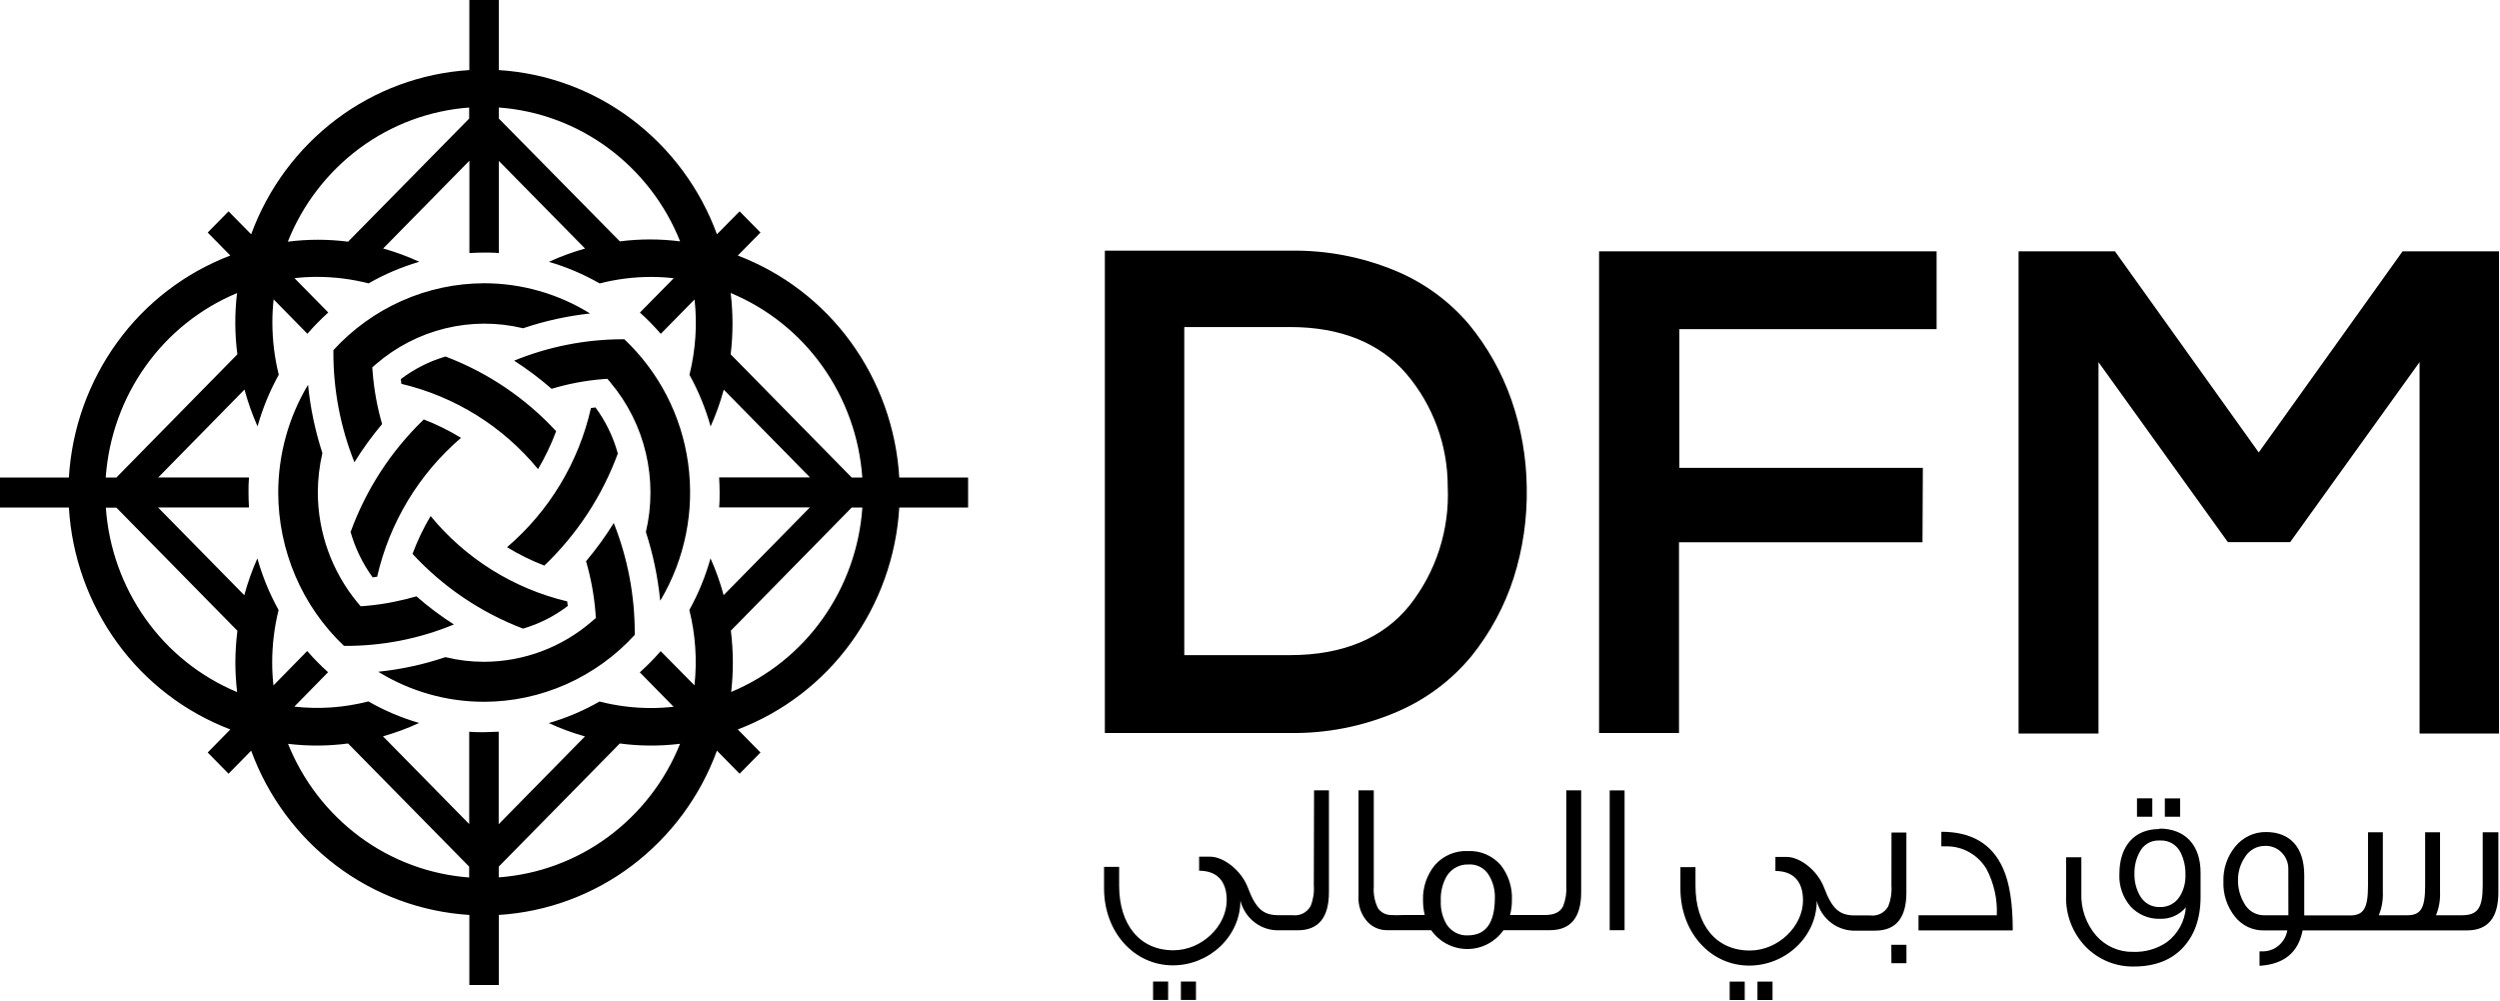
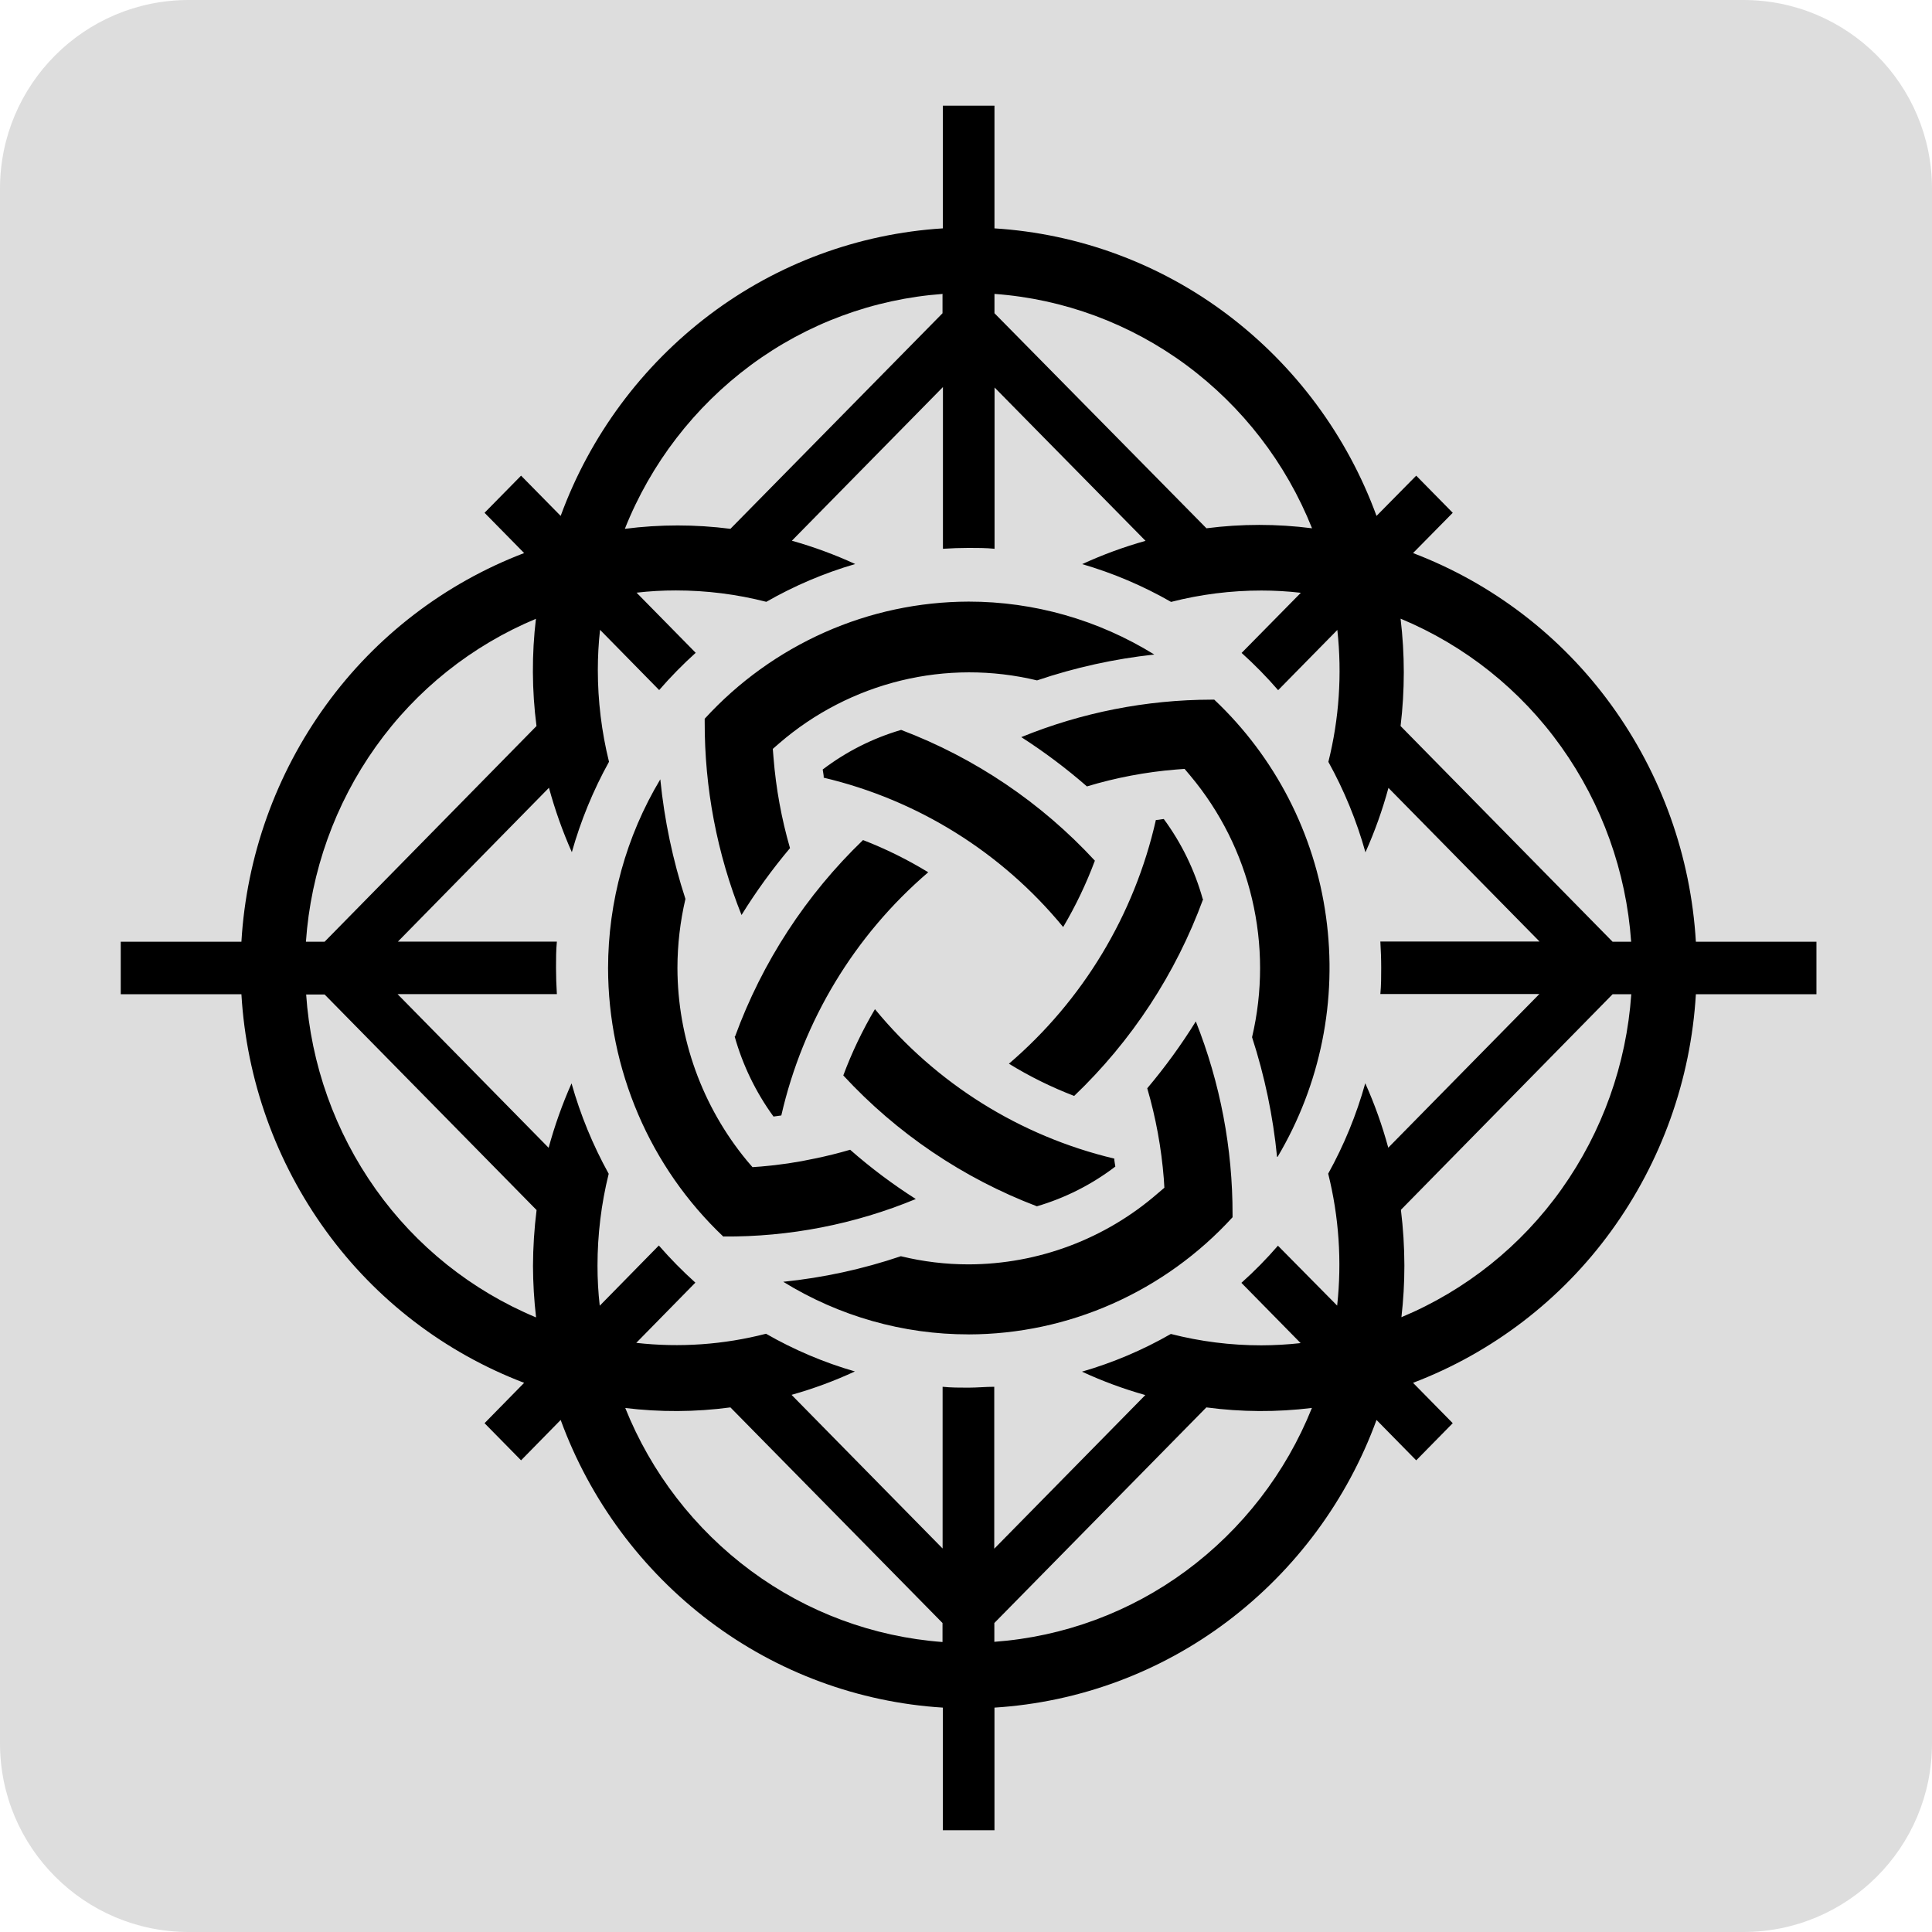
- <svg xmlns="http://www.w3.org/2000/svg" fill="none" height="58" width="145">
-   <path d="m56.172 27.696h-3.994a14.852 14.852 0 0 0 -2.808-7.85 14.477 14.477 0 0 0 -6.561-5.025l1.315-1.334-1.21-1.23-1.315 1.333a14.668 14.668 0 0 0 -4.94-6.67 14.294 14.294 0 0 0 -7.716-2.855v-4.065h-1.71v4.065a14.305 14.305 0 0 0 -7.718 2.855 14.679 14.679 0 0 0 -4.942 6.67l-1.312-1.333-1.21 1.23 1.312 1.334a14.48 14.48 0 0 0 -6.558 5.027 14.856 14.856 0 0 0 -2.808 7.848h-3.997v1.74h3.997a14.845 14.845 0 0 0 2.807 7.848 14.47 14.47 0 0 0 6.559 5.024l-1.312 1.337 1.21 1.23 1.312-1.337a14.675 14.675 0 0 0 4.941 6.673 14.302 14.302 0 0 0 7.719 2.856v4.062h1.71v-4.062a14.295 14.295 0 0 0 7.717-2.856 14.667 14.667 0 0 0 4.939-6.673l1.315 1.338 1.21-1.231-1.315-1.337a14.47 14.47 0 0 0 6.56-5.024 14.845 14.845 0 0 0 2.809-7.848h3.994zm-6.138 0h-.615l-7.023-7.145a14.9 14.9 0 0 0 0-3.557 12.35 12.35 0 0 1 5.32 4.243 12.658 12.658 0 0 1 2.318 6.46zm-10.572-13.696a13.718 13.718 0 0 0 -3.497 0l-7.022-7.124v-.64c2.291.166 4.491.981 6.35 2.354a12.48 12.48 0 0 1 4.17 5.41zm-12.24-7.753v.63l-7.026 7.141a13.718 13.718 0 0 0 -3.497 0 12.491 12.491 0 0 1 4.172-5.423 12.183 12.183 0 0 1 6.362-2.359l-.011.01zm-13.468 10.747a14.427 14.427 0 0 0 .018 3.557l-7.019 7.145h-.619c.163-2.33.965-4.567 2.313-6.459a12.344 12.344 0 0 1 5.318-4.243h-.01zm-7.623 12.449h.622l7.022 7.142a15.368 15.368 0 0 0 -.119 1.85c.002.57.036 1.14.102 1.706a12.333 12.333 0 0 1 -5.312-4.246 12.642 12.642 0 0 1 -2.305-6.46zm10.568 13.697c1.162.143 2.337.137 3.497-.018l7.026 7.142v.63a12.19 12.19 0 0 1 -6.344-2.357 12.498 12.498 0 0 1 -4.169-5.404zm12.24 7.754v-.63l7.023-7.142c1.16.155 2.335.161 3.497.018a12.486 12.486 0 0 1 -4.172 5.398 12.18 12.18 0 0 1 -6.344 2.349zm9.394-13.128c-.377.436-.781.847-1.21 1.23l1.962 1.996c-.434.048-.87.073-1.305.074a12.05 12.05 0 0 1 -2.994-.377c-.93.533-1.918.953-2.944 1.249.678.314 1.38.573 2.098.775l-5.004 5.09v-5.364c-.284 0-.567.029-.857.029s-.57 0-.854-.029v5.357l-5.004-5.09c.719-.202 1.42-.46 2.098-.775a13.37 13.37 0 0 1 -2.944-1.249c-1.404.362-2.86.465-4.298.302l1.958-1.995a14.24 14.24 0 0 1 -1.21-1.23l-1.958 1.995c-.05-.44-.074-.883-.074-1.327 0-1.026.124-2.049.371-3.044a14.033 14.033 0 0 1 -1.231-2.995c-.307.69-.56 1.404-.759 2.134l-5.004-5.09h5.277a14.384 14.384 0 0 1 -.028-.871c0-.296 0-.58.028-.868h-5.267l5.005-5.097c.198.73.452 1.444.758 2.134a14.043 14.043 0 0 1 1.231-2.995 12.683 12.683 0 0 1 -.37-3.044c0-.444.024-.886.073-1.327l1.959 1.995c.378-.436.782-.848 1.21-1.234l-1.959-1.992c.433-.05.869-.075 1.305-.074 1.009 0 2.015.126 2.993.377a13.55 13.55 0 0 1 2.945-1.252 14.3 14.3 0 0 0 -2.098-.772l5.004-5.09v5.357c.283-.018.567-.029.853-.029.287 0 .574 0 .857.029v-5.343l5.001 5.08c-.718.201-1.42.46-2.098.771a13.55 13.55 0 0 1 2.944 1.252 12.05 12.05 0 0 1 2.994-.377c.436 0 .871.025 1.305.075l-1.962 1.992c.428.385.832.797 1.21 1.234l1.961-1.995c.16 1.463.06 2.944-.297 4.37.524.946.937 1.952 1.228 2.996.309-.69.564-1.404.762-2.134l5.006 5.09h-5.274c.017.287.028.575.028.867s0 .584-.028.872h5.267l-5.005 5.09a14.463 14.463 0 0 0 -.762-2.135 13.844 13.844 0 0 1 -1.228 2.995c.356 1.427.457 2.908.297 4.371l-1.961-1.984zm4.091 2.368c.065-.566.098-1.136.098-1.707a15.408 15.408 0 0 0 -.115-1.85l7.012-7.141h.619a12.649 12.649 0 0 1 -2.307 6.453 12.34 12.34 0 0 1 -5.307 4.245zm-22.074-9.3a17.236 17.236 0 0 1 4.239-6.506c.75.29 1.473.647 2.16 1.067a15.016 15.016 0 0 0 -4.867 8.056l-.259.036a8.333 8.333 0 0 1 -1.287-2.654h.014zm2.938-8.576c0-.089-.025-.178-.035-.267a7.992 7.992 0 0 1 2.598-1.312 16.888 16.888 0 0 1 6.418 4.332 13.782 13.782 0 0 1 -1.05 2.198 14.627 14.627 0 0 0 -7.945-4.95h.014zm12.569 4.023a17.21 17.21 0 0 1 -4.274 6.523 13.062 13.062 0 0 1 -2.161-1.067 14.98 14.98 0 0 0 4.868-8.074c.087 0 .175-.025.262-.032a8.161 8.161 0 0 1 1.29 2.65zm-2.945 8.596c0 .09.024.178.035.267a7.991 7.991 0 0 1 -2.599 1.316 16.937 16.937 0 0 1 -6.413-4.335c.284-.762.635-1.497 1.049-2.195a14.652 14.652 0 0 0 7.914 4.947zm-15.038-12.557a18.77 18.77 0 0 0 .832 3.958c-.175.75-.264 1.517-.265 2.287a10.061 10.061 0 0 0 2.3 6.381l.186.217.29-.021c.596-.05 1.189-.137 1.773-.264.385-.078.77-.174 1.172-.291.683.6 1.41 1.145 2.175 1.632a16.34 16.34 0 0 1 -6.379 1.242 12.182 12.182 0 0 1 -2.815-4.043 12.357 12.357 0 0 1 -1-4.85c.003-2.204.6-4.365 1.728-6.248zm20.43 12.502a18.767 18.767 0 0 0 -.828-3.963 9.983 9.983 0 0 0 -.001-4.581 9.883 9.883 0 0 0 -2.045-4.083l-.189-.224-.287.021c-.999.082-1.987.269-2.948.559a18.622 18.622 0 0 0 -2.175-1.633 16.76 16.76 0 0 1 6.295-1.241h.098a12.161 12.161 0 0 1 3.702 7.192 12.264 12.264 0 0 1 -1.604 7.953h-.017zm-10.217-18.393c2.17-.001 4.298.606 6.151 1.753-1.321.143-2.624.43-3.885.857a9.57 9.57 0 0 0 -4.512.006 9.67 9.67 0 0 0 -4.025 2.075l-.216.188.024.296c.081 1.013.264 2.015.546 2.991a18.901 18.901 0 0 0 -1.606 2.216 17.135 17.135 0 0 1 -1.22-6.402v-.1a11.984 11.984 0 0 1 3.975-2.863 11.81 11.81 0 0 1 4.768-1.017zm0 24.274c-2.165.003-4.29-.6-6.141-1.742a17.812 17.812 0 0 0 3.896-.847c.735.18 1.489.27 2.245.27a9.581 9.581 0 0 0 6.267-2.354l.217-.185-.018-.295a14.855 14.855 0 0 0 -.549-2.999 18.952 18.952 0 0 0 1.609-2.215 17.247 17.247 0 0 1 1.217 6.402v.085a11.97 11.97 0 0 1 -3.975 2.864 11.796 11.796 0 0 1 -4.768 1.017zm116.913 1.843v-27.967h-5.595l-8.345 11.663-8.341-11.663h-5.595v27.967h4.637v-21.543l7.509 10.442h3.612l7.509-10.442v21.543zm-33.43-15.408h-14.128v-8.049h14.926v-4.51h-19.584v27.935h4.637v-11.062h14.128zm-26.333-8.323a11.243 11.243 0 0 0 -4.28-3.116 15.241 15.241 0 0 0 -6.107-1.159h-10.743v27.974h10.73a15.163 15.163 0 0 0 6.203-1.22 11.417 11.417 0 0 0 4.34-3.24 14.174 14.174 0 0 0 2.448-4.535c.536-1.69.792-3.457.759-5.232a16.003 16.003 0 0 0 -.888-5.09 14.372 14.372 0 0 0 -2.462-4.382zm-3.441 16.29c-1.54 1.917-3.875 2.892-6.946 2.892h-6.134v-19.029h6.134c2.934 0 5.207.914 6.757 2.718a10.092 10.092 0 0 1 2.395 6.544 10.352 10.352 0 0 1 -2.206 6.875zm-14.892 22.891h.875v-1.066h-.874v1.067zm1.616 0h.874v-1.066h-.874v1.067zm7.712-6.644c.03.41-.033.822-.186 1.203a1.056 1.056 0 0 1 -.446.425 1.034 1.034 0 0 1 -.603.101h-.815c-.923 0-1.329-.413-1.783-1.615-.385-1.003-1.42-1.778-2.172-1.778h-.65v.814c1.01 0 1.601.577 1.601 1.704 0 1.505-1.44 2.91-3.095 2.91-1.958 0-3.147-1.494-3.147-3.75v-1.088h-.875v1.252c0 2.508 1.728 4.46 3.994 4.46 2.098 0 3.917-1.664 3.917-3.76.124.505.414.952.822 1.265.408.314.909.477 1.42.461h1.084c1.206 0 1.811-.74 1.811-2.209v-5.907h-.863zm14.65 0c.029.41-.033.821-.183 1.203-.174.355-.517.515-1.049.515h-2.032c.075-.286.111-.582.109-.878.03-.73-.2-1.447-.65-2.017a2.387 2.387 0 0 0 -.86-.627 2.352 2.352 0 0 0 -1.04-.187 2.388 2.388 0 0 0 -1.043.183c-.33.138-.626.349-.866.617-.473.57-.722 1.299-.7 2.045-.001.291.032.581.098.864h-1.22a6.621 6.621 0 0 1 -.787 0 .925.925 0 0 1 -.7-.387 2.38 2.38 0 0 1 -.248-1.242v-5.601h-.885v6.114a2.041 2.041 0 0 0 .529 1.52 1.525 1.525 0 0 0 1.122.476h2.563c.24.338.555.614.92.804a2.55 2.55 0 0 0 2.358 0c.365-.19.68-.466.92-.804h2.695c1.207 0 1.812-.74 1.812-2.209v-5.9h-.864v5.512zm-5.712 2.9a1.38 1.38 0 0 1 -.689-.147 1.406 1.406 0 0 1 -.531-.47 2.444 2.444 0 0 1 -.35-1.376 2.635 2.635 0 0 1 .35-1.454c.136-.214.325-.388.547-.505.223-.117.472-.172.722-.16.232-.015.462.035.668.143s.379.271.5.472c.247.406.37.878.35 1.355-.01 1.428-.532 2.141-1.567 2.141zm8.23-.3h.863v-8.109h-.864v8.11zm8.573 4.048h.875v-1.067h-.875zm-1.612 0h.874v-1.067h-.874zm9.386-2.134h.871v-1.067h-.878zm0-4.5c.029.41-.034.822-.185 1.203a1.058 1.058 0 0 1 -.446.426 1.032 1.032 0 0 1 -.603.1h-.888c-.924 0-1.329-.412-1.787-1.614-.382-1.004-1.399-1.779-2.169-1.779h-.654v.815c1.011 0 1.602.576 1.602 1.703 0 1.505-1.441 2.91-3.091 2.91-1.959 0-3.148-1.494-3.148-3.75v-1.088h-.874v1.252c0 2.508 1.724 4.46 3.99 4.46 2.098 0 3.92-1.664 3.92-3.759a2.3 2.3 0 0 0 .842 1.282 2.23 2.23 0 0 0 1.449.45h1.098c1.207 0 1.812-.74 1.812-2.208v-3.483h-.864zm2.896-3.108v.829h.332c.458.002.907.122 1.306.35s.734.555.975.952c.439.825.648 1.758.605 2.696h-4.543v.878h5.469c0-1.568-.185-2.76-.566-3.6-.633-1.415-1.826-2.12-3.564-2.12zm12.24-1.953h-.888v1.067h.888zm.406 1.779c-1.441 0-2.315.988-2.315 2.603a2.67 2.67 0 0 0 .654 1.893 2.231 2.231 0 0 0 1.699.711 1.868 1.868 0 0 0 1.504-.665 2.768 2.768 0 0 1 -1.098 2.016 3.253 3.253 0 0 1 -1.948.566 2.758 2.758 0 0 1 -1.188-.233 2.802 2.802 0 0 1 -.98-.72 3.575 3.575 0 0 1 -.85-2.469v-2.066h-.885v2.23a4.063 4.063 0 0 0 1.133 2.956c.366.374.803.669 1.283.867.481.198.996.295 1.515.285 1.196 0 2.144-.356 2.822-1.067.679-.711 1.049-1.693 1.049-2.96v-1.376c.018-1.671-.93-2.596-2.378-2.596zm1.185 3.912a1.296 1.296 0 0 1 -1.147.612 1.255 1.255 0 0 1 -.668-.16 1.286 1.286 0 0 1 -.489-.49 2.457 2.457 0 0 1 -.322-1.292 2.525 2.525 0 0 1 .297-1.238c.101-.206.258-.38.451-.5.194-.12.417-.182.644-.18h.122c.238-.008.474.052.68.174.205.122.372.302.481.517.199.404.296.85.284 1.302.015.43-.093.857-.312 1.227zm.025-5.69h-.888v1.066h.888v-1.067zm17.556 1.966v3.095c0 1.33-.308 1.718-1.231 1.718h-1.48c.174-.42.254-.875.235-1.33v-3.483h-.864v3.095c0 1.33-.259 1.718-1.049 1.718h-1.64c.173-.42.253-.875.234-1.33v-3.483h-.86v3.095c0 1.33-.259 1.728-1.05 1.728h-2.65v-2.33c0-1.653-.85-2.507-2.218-2.507a2.247 2.247 0 0 0 -.978.211 2.29 2.29 0 0 0 -.795.618 3.037 3.037 0 0 0 -.699 2.041 3.086 3.086 0 0 0 .664 2.031c.203.26.462.466.757.606s.618.207.943.198h1.343c-.06.355-.247.675-.525.898a1.422 1.422 0 0 1 -.979.315h-.108v.84c1.416-.086 2.252-.765 2.5-2.053h9.537c1.221 0 1.822-.74 1.822-2.209v-3.482zm-11.275 4.813h-1.427c-.237 0-.469-.067-.671-.193a1.305 1.305 0 0 1 -.476-.519 2.57 2.57 0 0 1 -.35-1.34 2.318 2.318 0 0 1 .395-1.306c.12-.201.288-.368.489-.484.201-.117.427-.18.658-.181a1.288 1.288 0 0 1 .984.376 1.34 1.34 0 0 1 .394.99z" fill="#000" />
+ <svg xmlns="http://www.w3.org/2000/svg" width="512" height="512">
+   <rect width="512" height="512" fill="#ddd" rx="50" />
+   <path d="M481.376 249.568h-31.952a118.816 118.816 0 0 0-22.464-62.8 115.816 115.816 0 0 0-52.488-40.2l10.52-10.672-9.68-9.84-10.52 10.664a117.344 117.344 0 0 0-39.52-53.36 114.352 114.352 0 0 0-61.728-22.84V28h-13.68v32.52a114.44 114.44 0 0 0-61.744 22.84 117.432 117.432 0 0 0-39.536 53.36l-10.496-10.664-9.68 9.84 10.496 10.672a115.84 115.84 0 0 0-52.464 40.216 118.848 118.848 0 0 0-22.464 62.784H32v13.92h31.976a118.76 118.76 0 0 0 22.456 62.784 115.76 115.76 0 0 0 52.472 40.192l-10.496 10.696 9.68 9.84 10.496-10.696a117.4 117.4 0 0 0 39.528 53.384 114.416 114.416 0 0 0 61.752 22.848v32.496h13.68v-32.496a114.36 114.36 0 0 0 61.736-22.848 117.336 117.336 0 0 0 39.512-53.384l10.52 10.704 9.68-9.848-10.52-10.696a115.76 115.76 0 0 0 52.48-40.192 118.76 118.76 0 0 0 22.472-62.784h31.952zm-49.104 0h-4.92l-56.184-57.16a119.2 119.2 0 0 0 0-28.456 98.8 98.8 0 0 1 42.56 33.944 101.264 101.264 0 0 1 18.544 51.68zM347.696 140a109.744 109.744 0 0 0-27.976 0l-56.176-56.992v-5.12c18.328 1.328 35.928 7.848 50.8 18.832a99.84 99.84 0 0 1 33.36 43.28zm-97.92-62.024v5.04l-56.208 57.128a109.744 109.744 0 0 0-27.976 0 99.928 99.928 0 0 1 33.376-43.384 97.464 97.464 0 0 1 50.896-18.872l-.088.08zm-107.744 85.976a115.416 115.416 0 0 0 .144 28.456l-56.152 57.16h-4.952c1.304-18.64 7.72-36.536 18.504-51.672a98.752 98.752 0 0 1 42.544-33.944h-.08zm-60.984 99.592h4.976L142.2 320.68a122.944 122.944 0 0 0-.952 14.8c.016 4.56.288 9.12.816 13.648a98.664 98.664 0 0 1-42.496-33.968 101.136 101.136 0 0 1-18.44-51.68zm84.544 109.576a109.88 109.88 0 0 0 27.976-.144l56.208 57.136v5.04a97.52 97.52 0 0 1-50.752-18.856 99.984 99.984 0 0 1-33.352-43.232zm97.92 62.032v-5.04l56.184-57.136a109.88 109.88 0 0 0 27.976.144 99.888 99.888 0 0 1-33.376 43.184 97.44 97.44 0 0 1-50.752 18.792zm75.152-105.024a107.047 107.047 0 0 1-9.68 9.84l15.696 15.968c-3.472.384-6.96.584-10.44.592a96.4 96.4 0 0 1-23.952-3.016 107.053 107.053 0 0 1-23.552 9.992 112.347 112.347 0 0 0 16.784 6.2l-40.032 40.72v-42.912c-2.272 0-4.536.232-6.856.232s-4.56 0-6.832-.232v42.856l-40.032-40.72a111.15 111.15 0 0 0 16.784-6.2A106.96 106.96 0 0 1 203 353.456a94.887 94.887 0 0 1-34.384 2.416l15.664-15.96a113.92 113.92 0 0 1-9.68-9.84l-15.664 15.96a94.01 94.01 0 0 1-.592-10.616c0-8.208.992-16.392 2.968-24.352a112.264 112.264 0 0 1-9.848-23.96 118.965 118.965 0 0 0-6.072 17.072l-40.032-40.72h42.216a115.072 115.072 0 0 1-.224-6.968c0-2.368 0-4.64.224-6.944H105.44l40.04-40.776a118.93 118.93 0 0 0 6.064 17.072 112.344 112.344 0 0 1 9.848-23.96 101.464 101.464 0 0 1-2.96-24.352c0-3.552.192-7.088.584-10.616l15.672 15.96a112.753 112.753 0 0 1 9.68-9.872l-15.672-15.936c3.464-.4 6.952-.6 10.44-.592 8.072 0 16.12 1.008 23.944 3.016a108.4 108.4 0 0 1 23.56-10.016 114.4 114.4 0 0 0-16.784-6.176l40.032-40.72v42.856a107.4 107.4 0 0 1 6.824-.232c2.296 0 4.592 0 6.856.232v-42.744l40.008 40.64a114 114 0 0 0-16.784 6.168 108.4 108.4 0 0 1 23.552 10.016 96.4 96.4 0 0 1 23.952-3.016c3.488 0 6.968.2 10.44.6l-15.696 15.936a110.567 110.567 0 0 1 9.68 9.872l15.688-15.96a99.482 99.482 0 0 1-2.376 34.96 110.987 110.987 0 0 1 9.824 23.968 116.226 116.226 0 0 0 6.096-17.072L408 249.52h-42.192c.136 2.296.224 4.6.224 6.936s0 4.672-.224 6.976h42.136l-40.04 40.72a115.704 115.704 0 0 0-6.096-17.08 110.752 110.752 0 0 1-9.824 23.96A99.729 99.729 0 0 1 354.36 346l-15.688-15.872zm32.728 18.944c.52-4.528.784-9.088.784-13.656a123.264 123.264 0 0 0-.92-14.8l56.096-57.128h4.952a101.192 101.192 0 0 1-18.456 51.624 98.72 98.72 0 0 1-42.456 33.96zm-176.592-74.4a137.888 137.888 0 0 1 33.912-52.048c6 2.32 11.784 5.176 17.28 8.536a120.128 120.128 0 0 0-38.936 64.448l-2.072.288a66.664 66.664 0 0 1-10.296-21.232h.112zm23.504-68.608c0-.712-.2-1.424-.28-2.136a63.936 63.936 0 0 1 20.784-10.496 135.104 135.104 0 0 1 51.344 34.656 110.256 110.256 0 0 1-8.4 17.584 117.016 117.016 0 0 0-63.56-39.6h.112zm100.552 32.184a137.68 137.68 0 0 1-34.192 52.184 104.496 104.496 0 0 1-17.288-8.536 119.84 119.84 0 0 0 38.944-64.592c.696 0 1.4-.2 2.096-.256a65.288 65.288 0 0 1 10.32 21.2zm-23.56 68.768c0 .72.192 1.424.28 2.136a63.928 63.928 0 0 1-20.792 10.528A135.496 135.496 0 0 1 223.48 285a109.144 109.144 0 0 1 8.392-17.56 117.216 117.216 0 0 0 63.312 39.576zM174.992 206.56a150.16 150.16 0 0 0 6.656 31.664c-1.4 6-2.112 12.136-2.12 18.296a80.488 80.488 0 0 0 18.4 51.048l1.488 1.736 2.32-.168c4.768-.4 9.512-1.096 14.184-2.112 3.08-.624 6.16-1.392 9.376-2.328 5.464 4.8 11.28 9.16 17.4 13.056a130.72 130.72 0 0 1-51.032 9.936 97.456 97.456 0 0 1-22.52-32.344 98.856 98.856 0 0 1-8-38.8c.024-17.632 4.8-34.92 13.824-49.984zm163.44 100.016a150.136 150.136 0 0 0-6.624-31.704 79.864 79.864 0 0 0-.008-36.648 79.064 79.064 0 0 0-16.36-32.664l-1.512-1.792-2.296.168a113.866 113.866 0 0 0-23.584 4.472 148.976 148.976 0 0 0-17.4-13.064 134.08 134.08 0 0 1 50.36-9.928h.784a97.288 97.288 0 0 1 29.616 57.536 98.112 98.112 0 0 1-12.832 63.624h-.136zm-81.736-147.144c17.36-.008 34.384 4.848 49.208 14.024a145.848 145.848 0 0 0-31.08 6.856 76.56 76.56 0 0 0-36.096.048 77.36 77.36 0 0 0-32.2 16.6l-1.728 1.504.192 2.368a120.923 120.923 0 0 0 4.368 23.928 151.208 151.208 0 0 0-12.848 17.728 137.08 137.08 0 0 1-9.76-51.216v-.8a95.872 95.872 0 0 1 31.8-22.904 94.48 94.48 0 0 1 38.144-8.136zm0 194.192c-17.32.024-34.32-4.8-49.128-13.936a142.496 142.496 0 0 0 31.168-6.776 75.509 75.509 0 0 0 17.96 2.16 76.648 76.648 0 0 0 50.136-18.832l1.736-1.48-.144-2.36a118.84 118.84 0 0 0-4.392-23.992 151.616 151.616 0 0 0 12.872-17.72 137.976 137.976 0 0 1 9.736 51.216v.68a95.76 95.76 0 0 1-31.8 22.912 94.368 94.368 0 0 1-38.144 8.136z" />
</svg>
